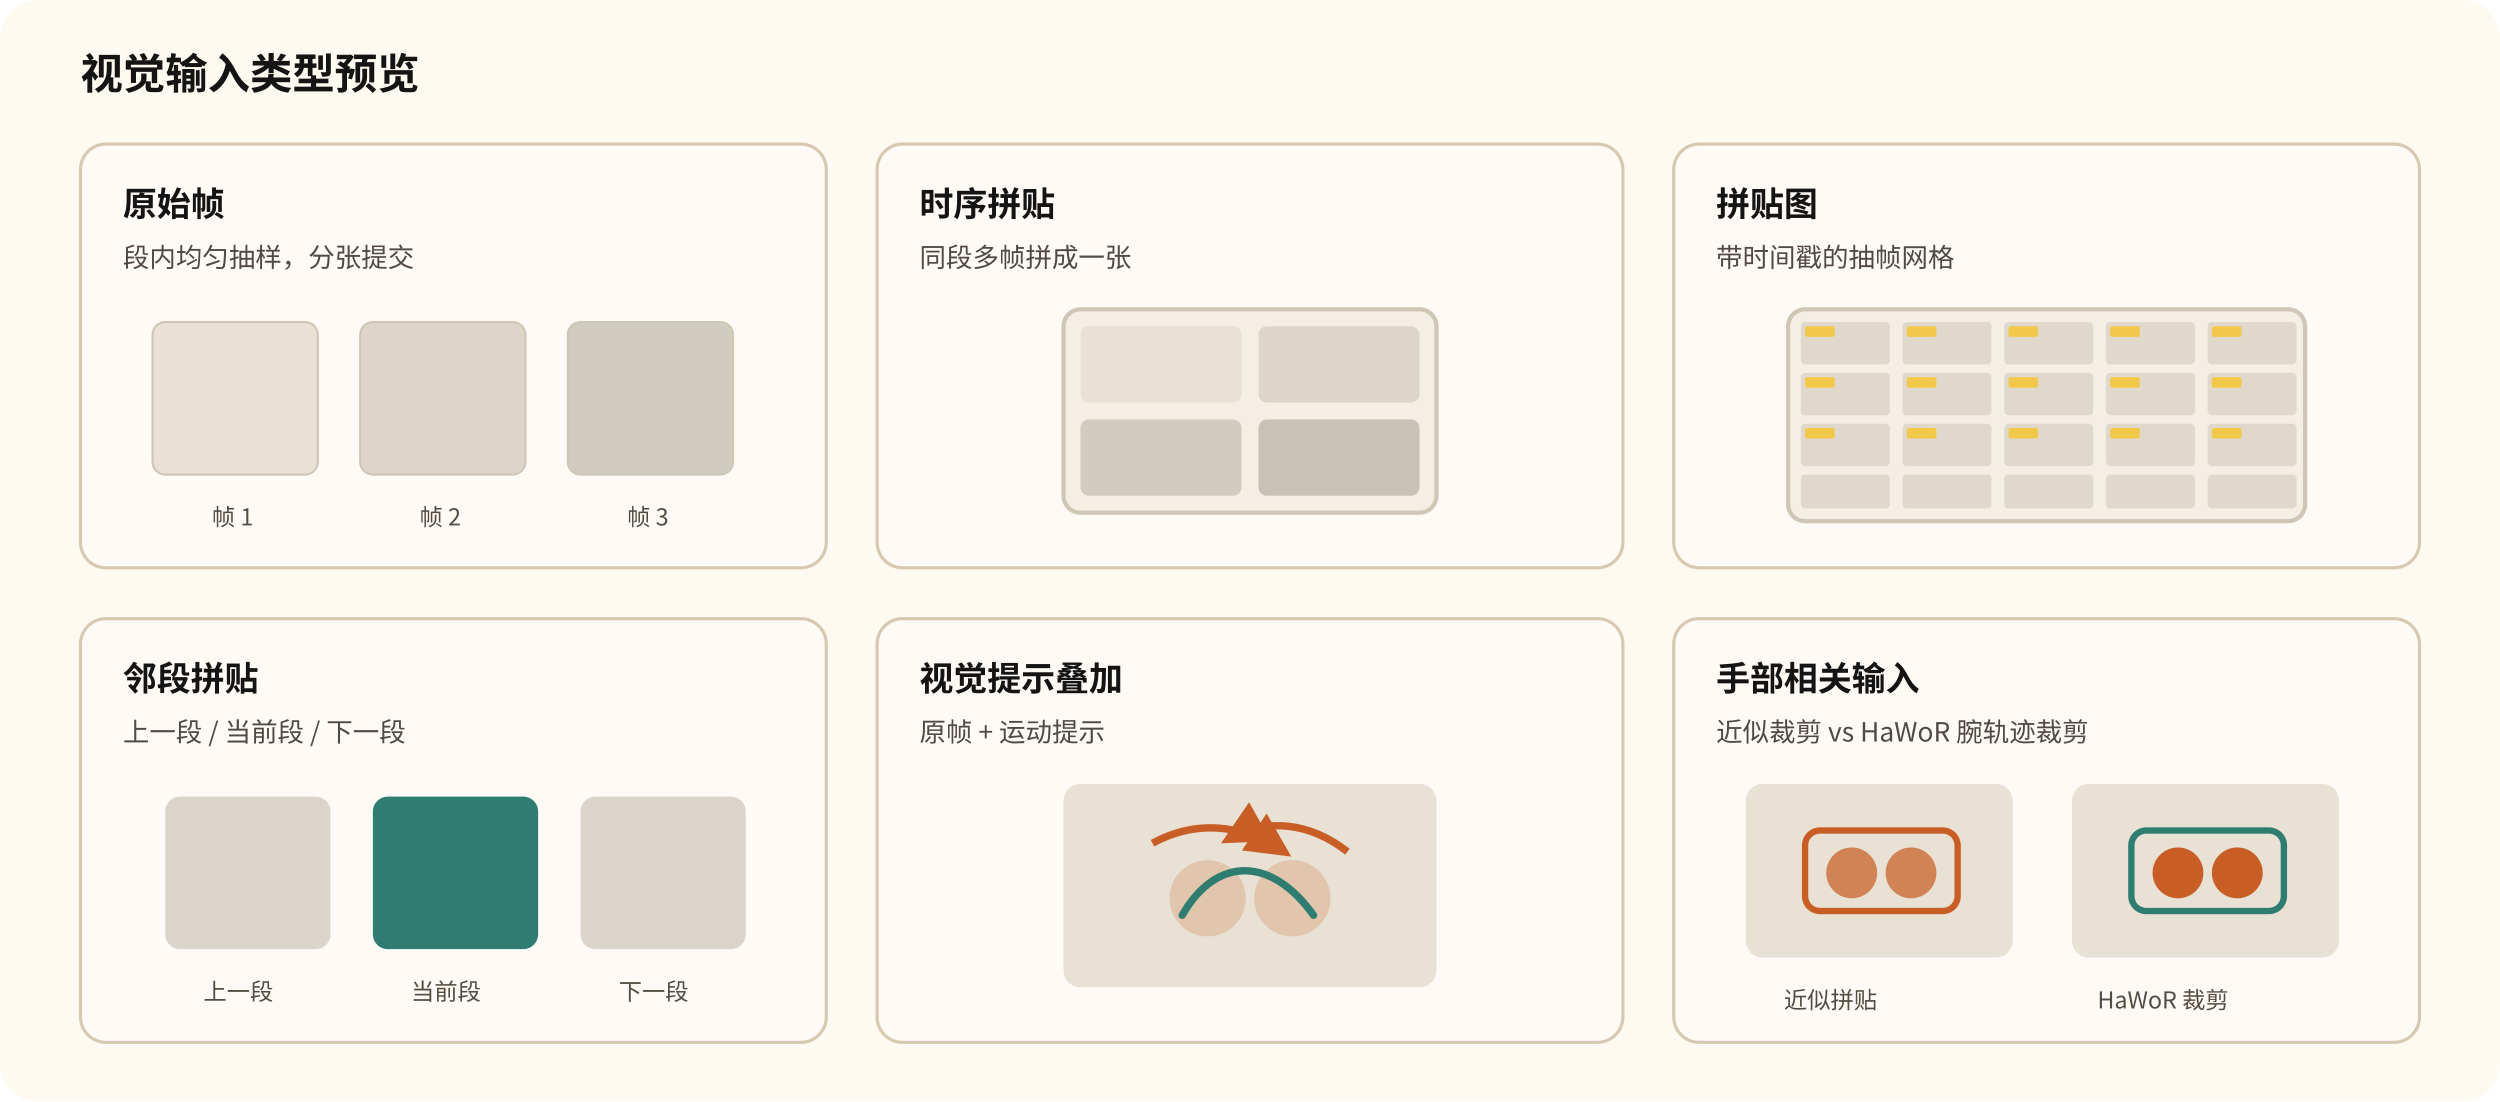
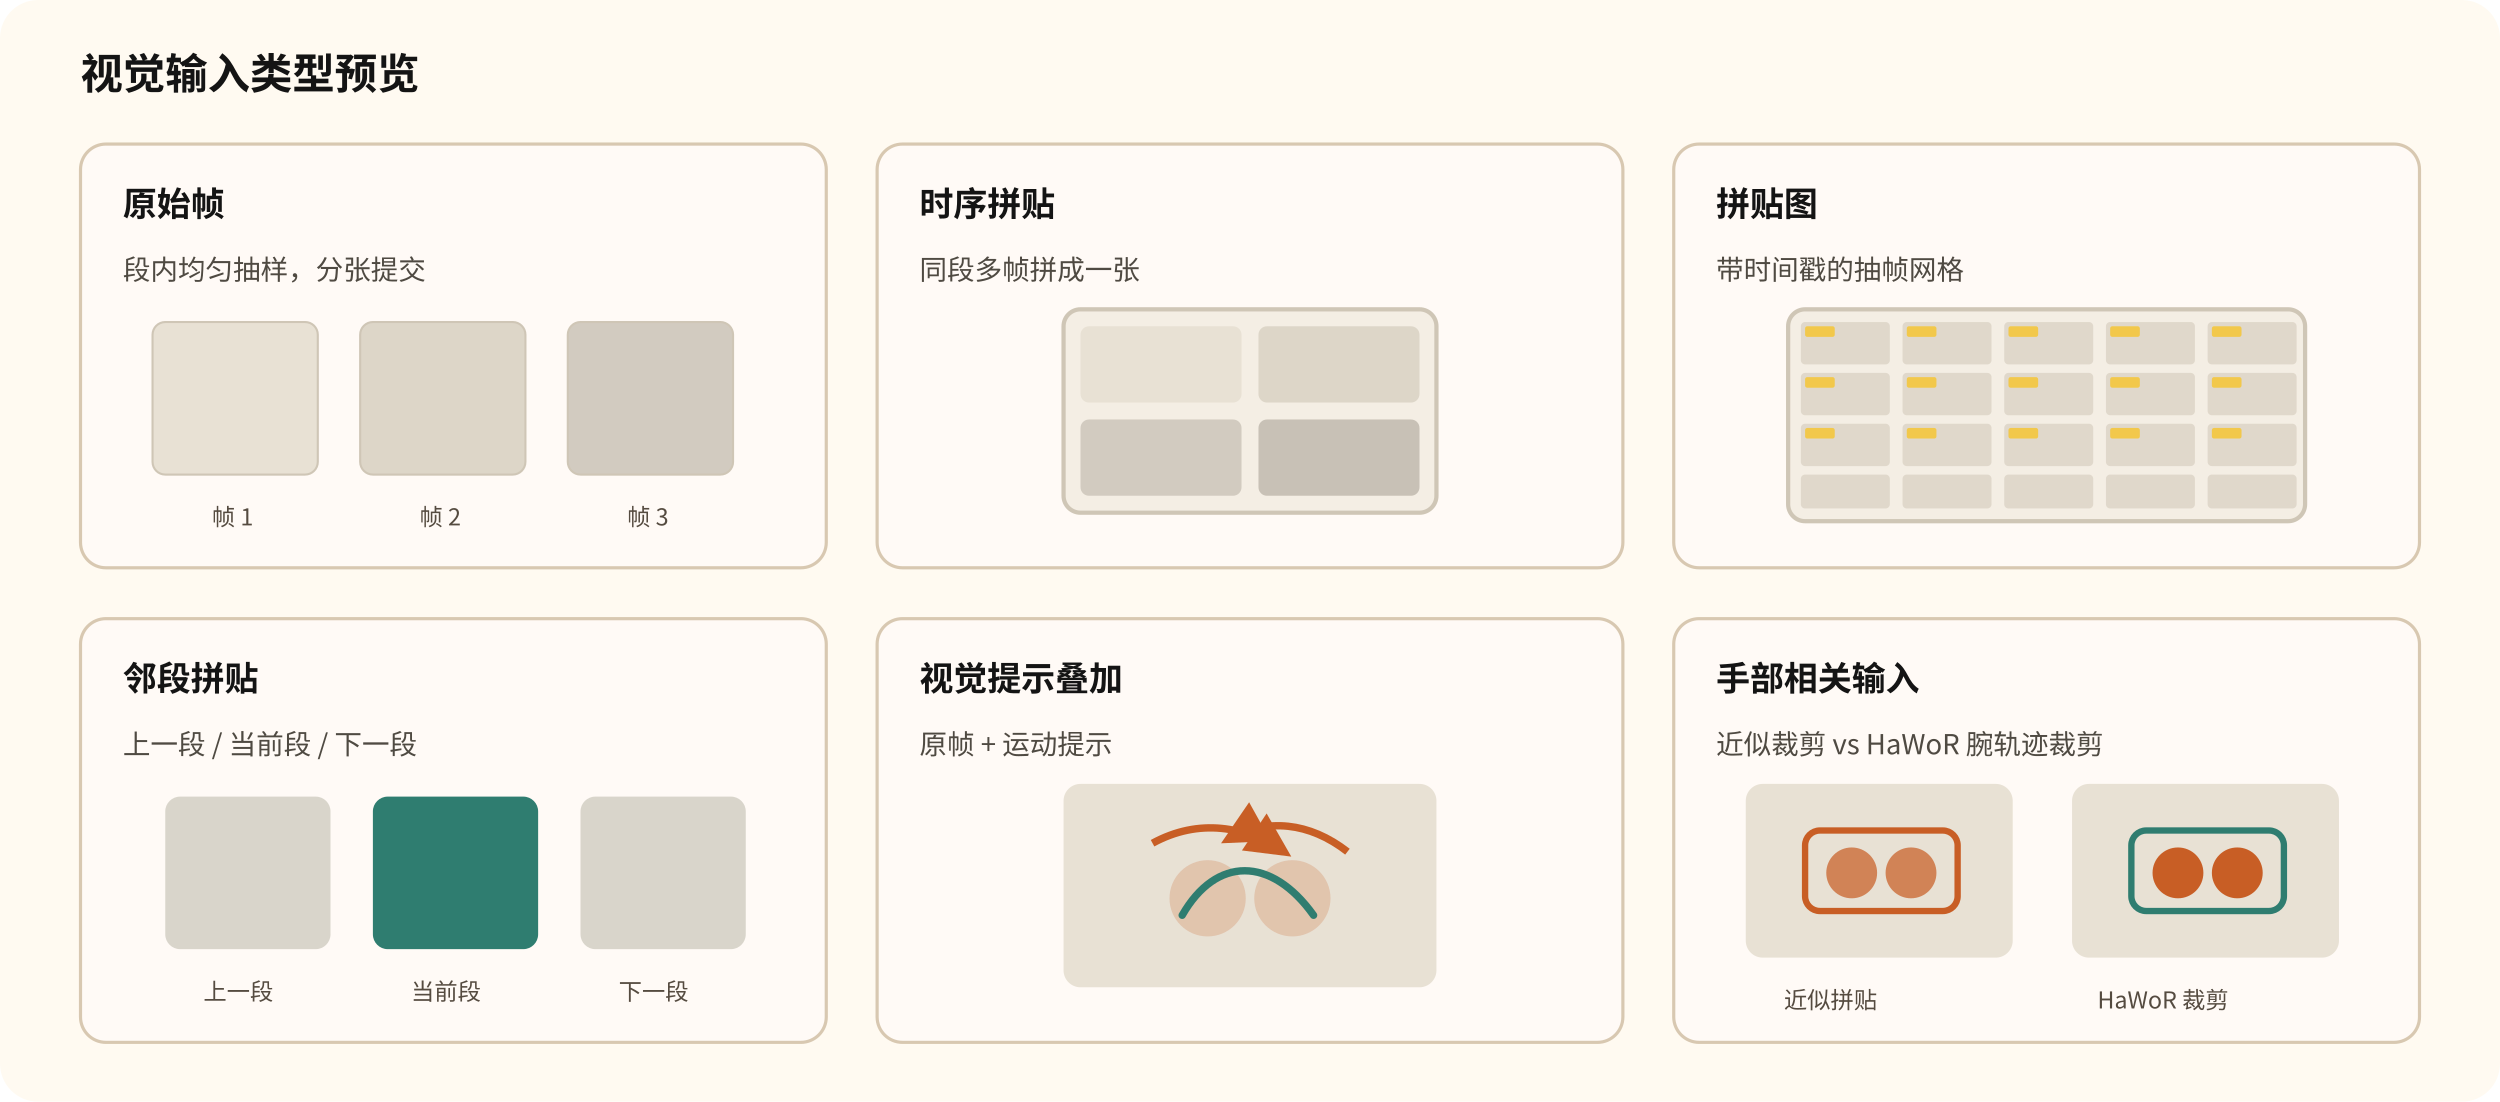
- <svg xmlns="http://www.w3.org/2000/svg" width="1180" height="520" viewBox="0 0 1180 520" role="img" aria-label="视觉输入类型预览：原始帧、时序拼贴、拼贴图、邻段拼贴、视觉提示叠加、手部裁剪">
+ <svg xmlns="http://www.w3.org/2000/svg" viewBox="0 0 1180 520" role="img" aria-label="视觉输入类型预览：原始帧、时序拼贴、拼贴图、邻段拼贴、视觉提示叠加、手部裁剪">
  <style>
    .bg{fill:#fffaf1}
    .card{fill:#fffaf6;stroke:#d8c8b1;stroke-width:1.5}
    .title{font:700 20px "IBM Plex Sans","Noto Sans CJK SC","PingFang SC","Microsoft YaHei",Arial,sans-serif;fill:#141414}
    .name{font:700 16px "IBM Plex Sans","Noto Sans CJK SC","PingFang SC","Microsoft YaHei",Arial,sans-serif;fill:#141414}
-     .sub{font:12.5px "IBM Plex Sans","Noto Sans CJK SC","PingFang SC","Microsoft YaHei",Arial,sans-serif;fill:#4f4a42}
+     .sub{font:13px "IBM Plex Sans","Noto Sans CJK SC","PingFang SC","Microsoft YaHei",Arial,sans-serif;fill:#4f4a42}
    .tiny{font:11px "IBM Plex Sans","Noto Sans CJK SC","PingFang SC","Microsoft YaHei",Arial,sans-serif;fill:#554b40}
    .pred{fill:#2f7d70}
    .muted{fill:#d9d5cb}
    .ink{stroke:#2f7d70;stroke-width:3.5;fill:none;stroke-linecap:round}
    .arrow{stroke:#c85e25;stroke-width:3.5;fill:none;marker-end:url(#arrow)}
  </style>
  <defs>
    <marker id="arrow" viewBox="0 0 10 10" refX="8" refY="5" markerWidth="6" markerHeight="6" orient="auto-start-reverse">
      <path d="M0 0 L10 5 L0 10z" fill="#c85e25" />
    </marker>
  </defs>
  <rect class="bg" width="1180" height="520" rx="18" />
  <text x="38" y="42" class="title">视觉输入类型预览</text>
  <g transform="translate(38,68)">
    <rect class="card" width="352" height="200" rx="12" />
    <text x="20" y="34" class="name">原始帧</text>
-     <text x="20" y="58" class="sub">段内均匀抽样，分张提交</text>
+     <text x="20" y="64" class="sub">段内均匀抽样，分张提交</text>
    <g transform="translate(34,84)">
      <rect x="0" y="0" width="78" height="72" rx="6" fill="#e8e1d4" stroke="#cfc6b6" />
      <rect x="98" y="0" width="78" height="72" rx="6" fill="#ddd6c8" stroke="#cfc6b6" />
      <rect x="196" y="0" width="78" height="72" rx="6" fill="#d2cbc0" stroke="#cfc6b6" />
      <text x="28" y="96" class="tiny">帧 1</text>
      <text x="126" y="96" class="tiny">帧 2</text>
      <text x="224" y="96" class="tiny">帧 3</text>
    </g>
  </g>
  <g transform="translate(414,68)">
    <rect class="card" width="352" height="200" rx="12" />
    <text x="20" y="34" class="name">时序拼贴</text>
-     <text x="20" y="58" class="sub">同段多帧拼成一张</text>
+     <text x="20" y="64" class="sub">同段多帧拼成一张</text>
    <g transform="translate(88,78)">
      <rect x="0" y="0" width="176" height="96" rx="8" fill="#f4eee4" stroke="#cfc6b6" stroke-width="2" />
      <rect x="8" y="8" width="76" height="36" rx="4" fill="#e8e1d4" />
      <rect x="92" y="8" width="76" height="36" rx="4" fill="#ddd6c8" />
      <rect x="8" y="52" width="76" height="36" rx="4" fill="#d2cbc0" />
      <rect x="92" y="52" width="76" height="36" rx="4" fill="#c8c1b6" />
    </g>
  </g>
  <g transform="translate(790,68)">
    <rect class="card" width="352" height="200" rx="12" />
    <text x="20" y="34" class="name">拼贴图</text>
-     <text x="20" y="58" class="sub">带时间戳的抽帧网格</text>
+     <text x="20" y="64" class="sub">带时间戳的抽帧网格</text>
    <g transform="translate(54,78)">
      <rect x="0" y="0" width="244" height="100" rx="8" fill="#f4eee4" stroke="#cfc6b6" stroke-width="2" />
      <g fill="#e0d8cb">
        <rect x="6" y="6" width="42" height="20" rx="2" />
        <rect x="54" y="6" width="42" height="20" rx="2" />
        <rect x="102" y="6" width="42" height="20" rx="2" />
        <rect x="150" y="6" width="42" height="20" rx="2" />
        <rect x="198" y="6" width="42" height="20" rx="2" />
        <rect x="6" y="30" width="42" height="20" rx="2" />
        <rect x="54" y="30" width="42" height="20" rx="2" />
        <rect x="102" y="30" width="42" height="20" rx="2" />
        <rect x="150" y="30" width="42" height="20" rx="2" />
        <rect x="198" y="30" width="42" height="20" rx="2" />
        <rect x="6" y="54" width="42" height="20" rx="2" />
        <rect x="54" y="54" width="42" height="20" rx="2" />
        <rect x="102" y="54" width="42" height="20" rx="2" />
        <rect x="150" y="54" width="42" height="20" rx="2" />
        <rect x="198" y="54" width="42" height="20" rx="2" />
        <rect x="6" y="78" width="42" height="16" rx="2" />
        <rect x="54" y="78" width="42" height="16" rx="2" />
        <rect x="102" y="78" width="42" height="16" rx="2" />
        <rect x="150" y="78" width="42" height="16" rx="2" />
        <rect x="198" y="78" width="42" height="16" rx="2" />
      </g>
      <g fill="#f2c84b">
        <rect x="8" y="8" width="14" height="5" rx="1" />
        <rect x="56" y="8" width="14" height="5" rx="1" />
        <rect x="104" y="8" width="14" height="5" rx="1" />
        <rect x="152" y="8" width="14" height="5" rx="1" />
        <rect x="200" y="8" width="14" height="5" rx="1" />
        <rect x="8" y="32" width="14" height="5" rx="1" />
        <rect x="56" y="32" width="14" height="5" rx="1" />
        <rect x="104" y="32" width="14" height="5" rx="1" />
        <rect x="152" y="32" width="14" height="5" rx="1" />
        <rect x="200" y="32" width="14" height="5" rx="1" />
        <rect x="8" y="56" width="14" height="5" rx="1" />
        <rect x="56" y="56" width="14" height="5" rx="1" />
        <rect x="104" y="56" width="14" height="5" rx="1" />
        <rect x="152" y="56" width="14" height="5" rx="1" />
        <rect x="200" y="56" width="14" height="5" rx="1" />
      </g>
    </g>
  </g>
  <g transform="translate(38,292)">
    <rect class="card" width="352" height="200" rx="12" />
    <text x="20" y="34" class="name">邻段拼贴</text>
-     <text x="20" y="58" class="sub">上一段 / 当前段 / 下一段</text>
+     <text x="20" y="64" class="sub">上一段 / 当前段 / 下一段</text>
    <g transform="translate(40,84)">
      <rect x="0" y="0" width="78" height="72" rx="7" class="muted" />
      <rect x="98" y="0" width="78" height="72" rx="7" class="pred" />
      <rect x="196" y="0" width="78" height="72" rx="7" class="muted" />
      <text x="18" y="96" class="tiny">上一段</text>
      <text x="116" y="96" class="tiny">当前段</text>
      <text x="214" y="96" class="tiny">下一段</text>
    </g>
  </g>
  <g transform="translate(414,292)">
    <rect class="card" width="352" height="200" rx="12" />
    <text x="20" y="34" class="name">视觉提示叠加</text>
-     <text x="20" y="58" class="sub">原帧 + 运动提示</text>
+     <text x="20" y="64" class="sub">原帧 + 运动提示</text>
    <g transform="translate(88,78)">
      <rect x="0" y="0" width="176" height="96" rx="8" fill="#e8e1d4" />
      <circle cx="68" cy="54" r="18" fill="#c85e25" opacity=".22" />
      <circle cx="108" cy="54" r="18" fill="#c85e25" opacity=".22" />
      <path class="ink" d="M56 62 C72 34, 98 34, 118 62" />
      <path class="arrow" d="M42 28 C64 16, 86 20, 104 32" />
      <path class="arrow" d="M134 32 C116 18, 96 16, 78 26" />
    </g>
  </g>
  <g transform="translate(790,292)">
    <rect class="card" width="352" height="200" rx="12" />
    <text x="20" y="34" class="name">手部相关输入</text>
-     <text x="20" y="58" class="sub">近似裁剪 vs HaWoR 腕轨迹裁剪</text>
+     <text x="20" y="64" class="sub">近似裁剪 vs HaWoR 腕轨迹裁剪</text>
    <g transform="translate(34,78)">
      <rect x="0" y="0" width="126" height="82" rx="8" fill="#e8e1d4" />
      <rect x="28" y="22" width="72" height="38" rx="7" fill="none" stroke="#c85e25" stroke-width="3" />
      <circle cx="50" cy="42" r="12" fill="#c85e25" opacity=".72" />
      <circle cx="78" cy="42" r="12" fill="#c85e25" opacity=".72" />
      <text x="18" y="106" class="tiny">近似拼贴</text>
      <rect x="154" y="0" width="126" height="82" rx="8" fill="#e8e1d4" />
      <rect x="182" y="22" width="72" height="38" rx="7" fill="none" stroke="#2f7d70" stroke-width="3" />
      <circle cx="204" cy="42" r="12" fill="#c85e25" />
      <circle cx="232" cy="42" r="12" fill="#c85e25" />
      <text x="166" y="106" class="tiny">HaWoR 裁剪</text>
    </g>
  </g>
</svg>
